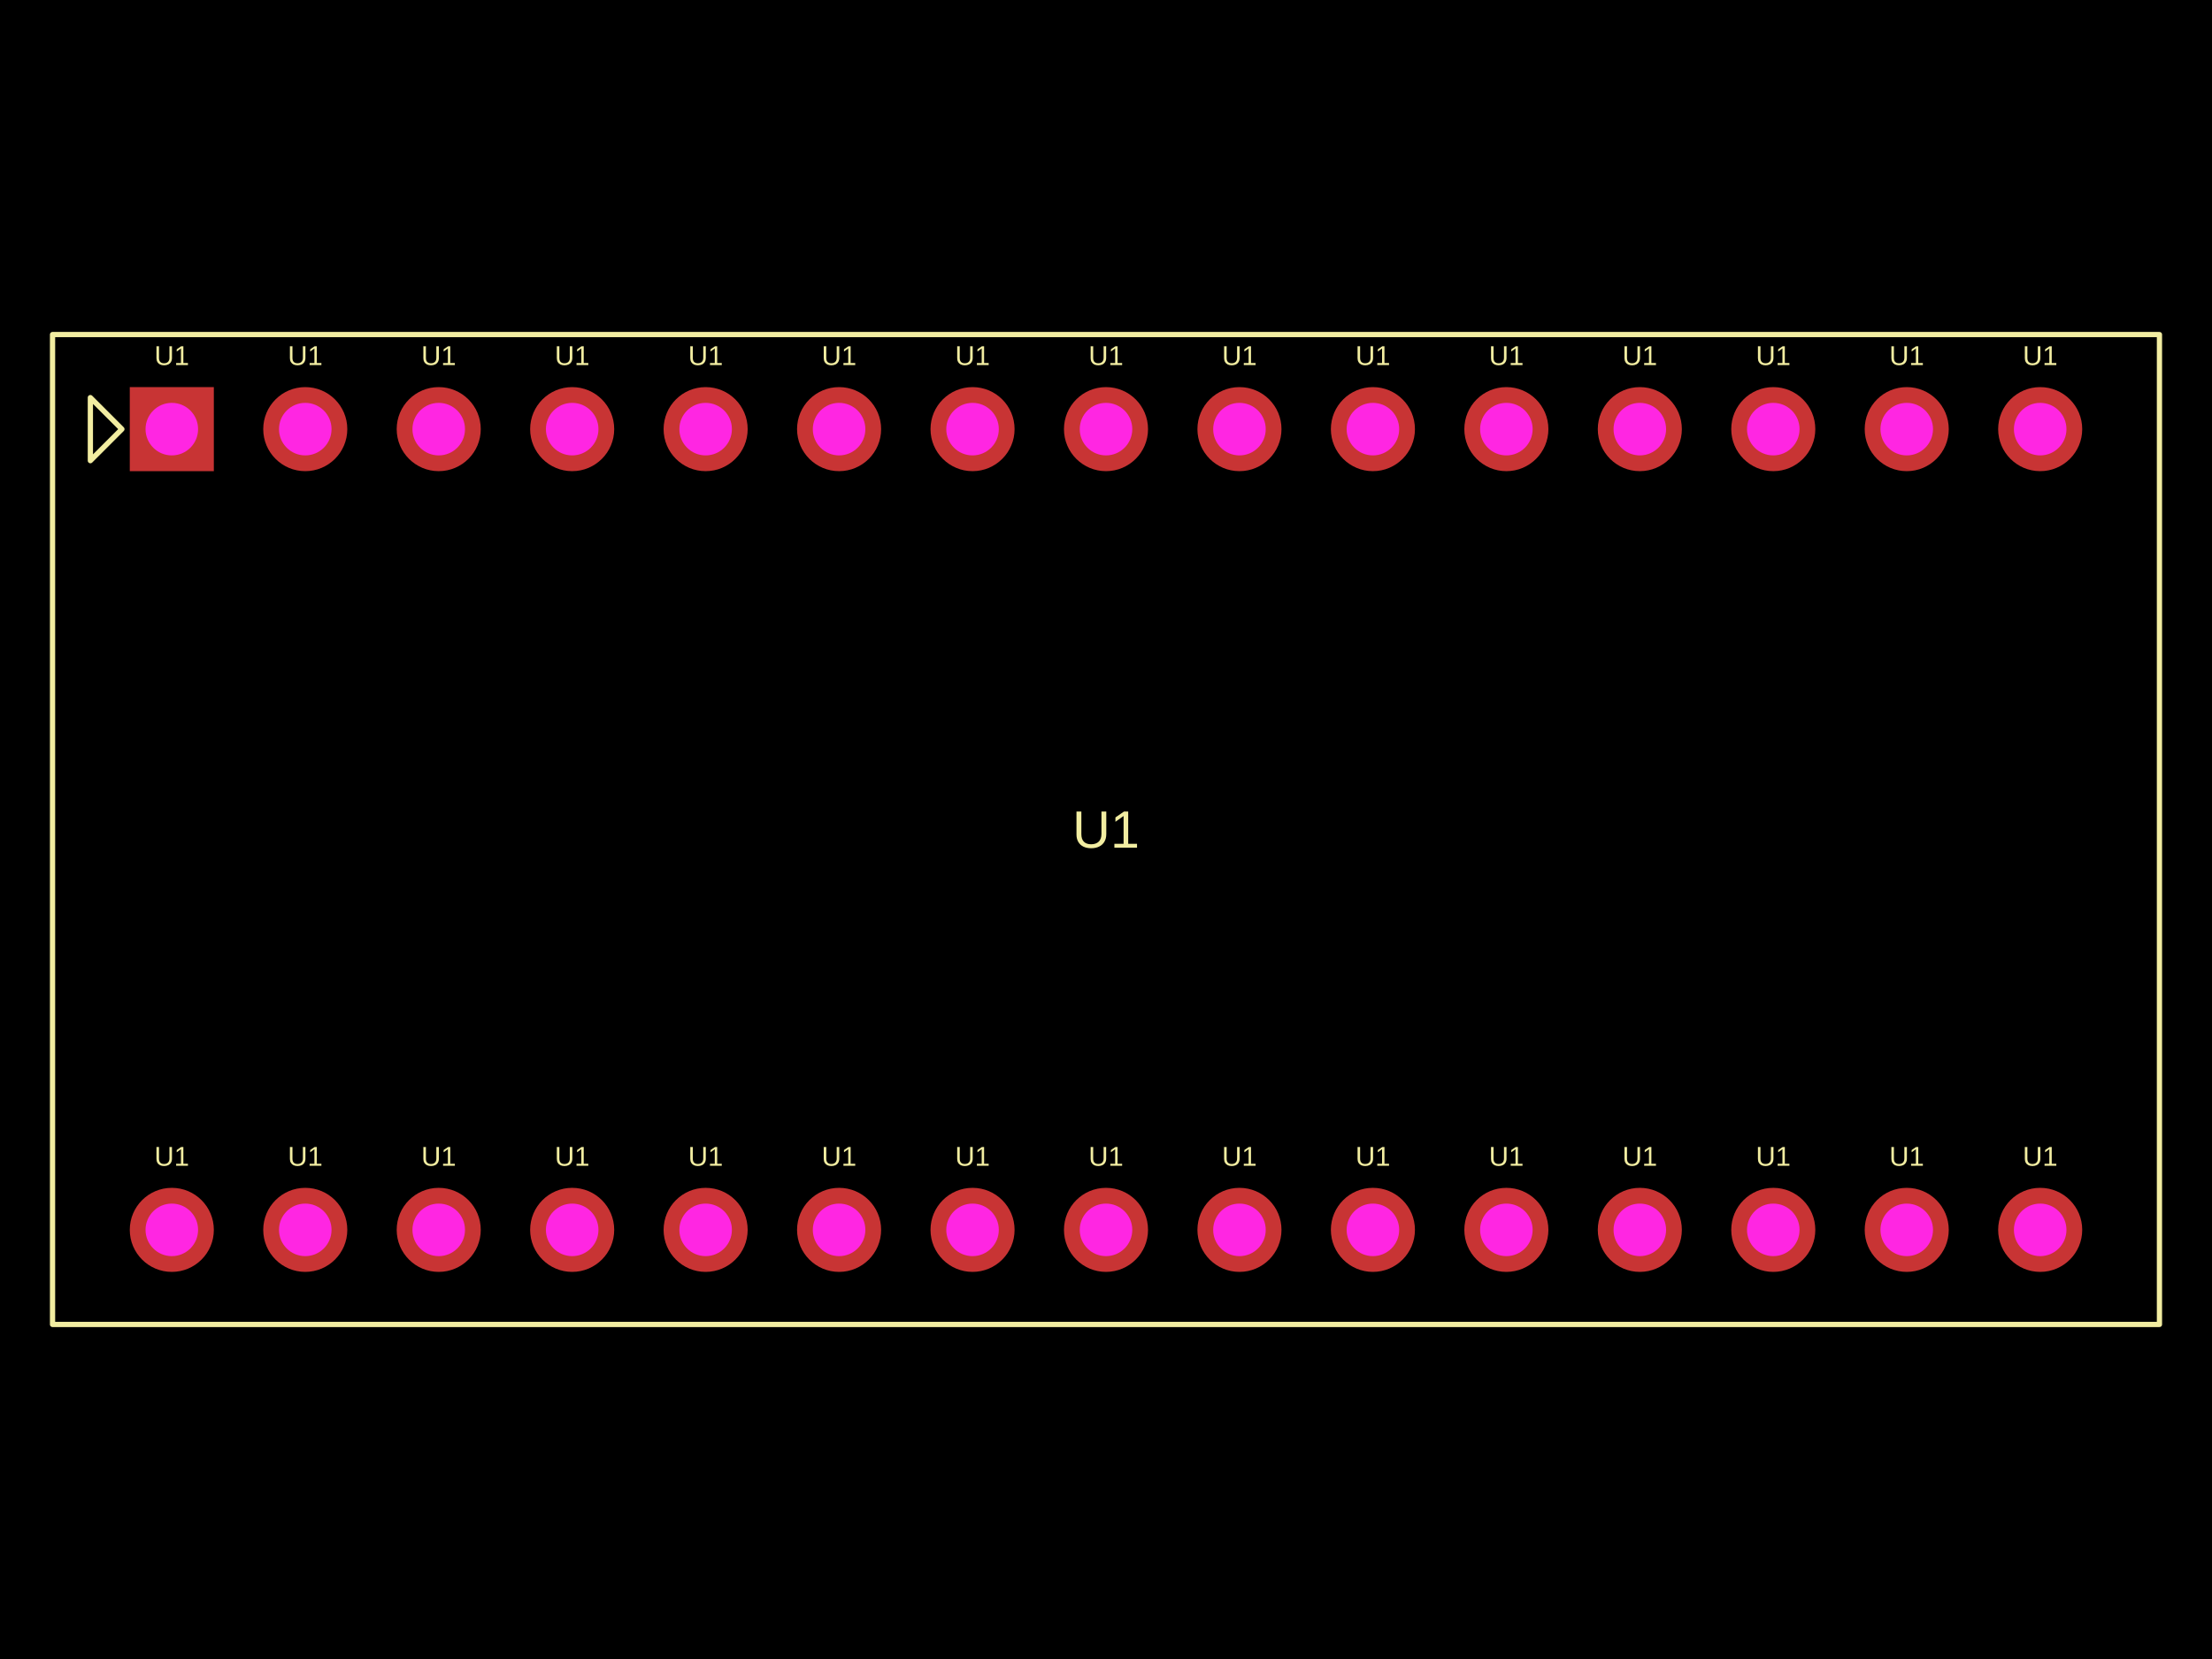
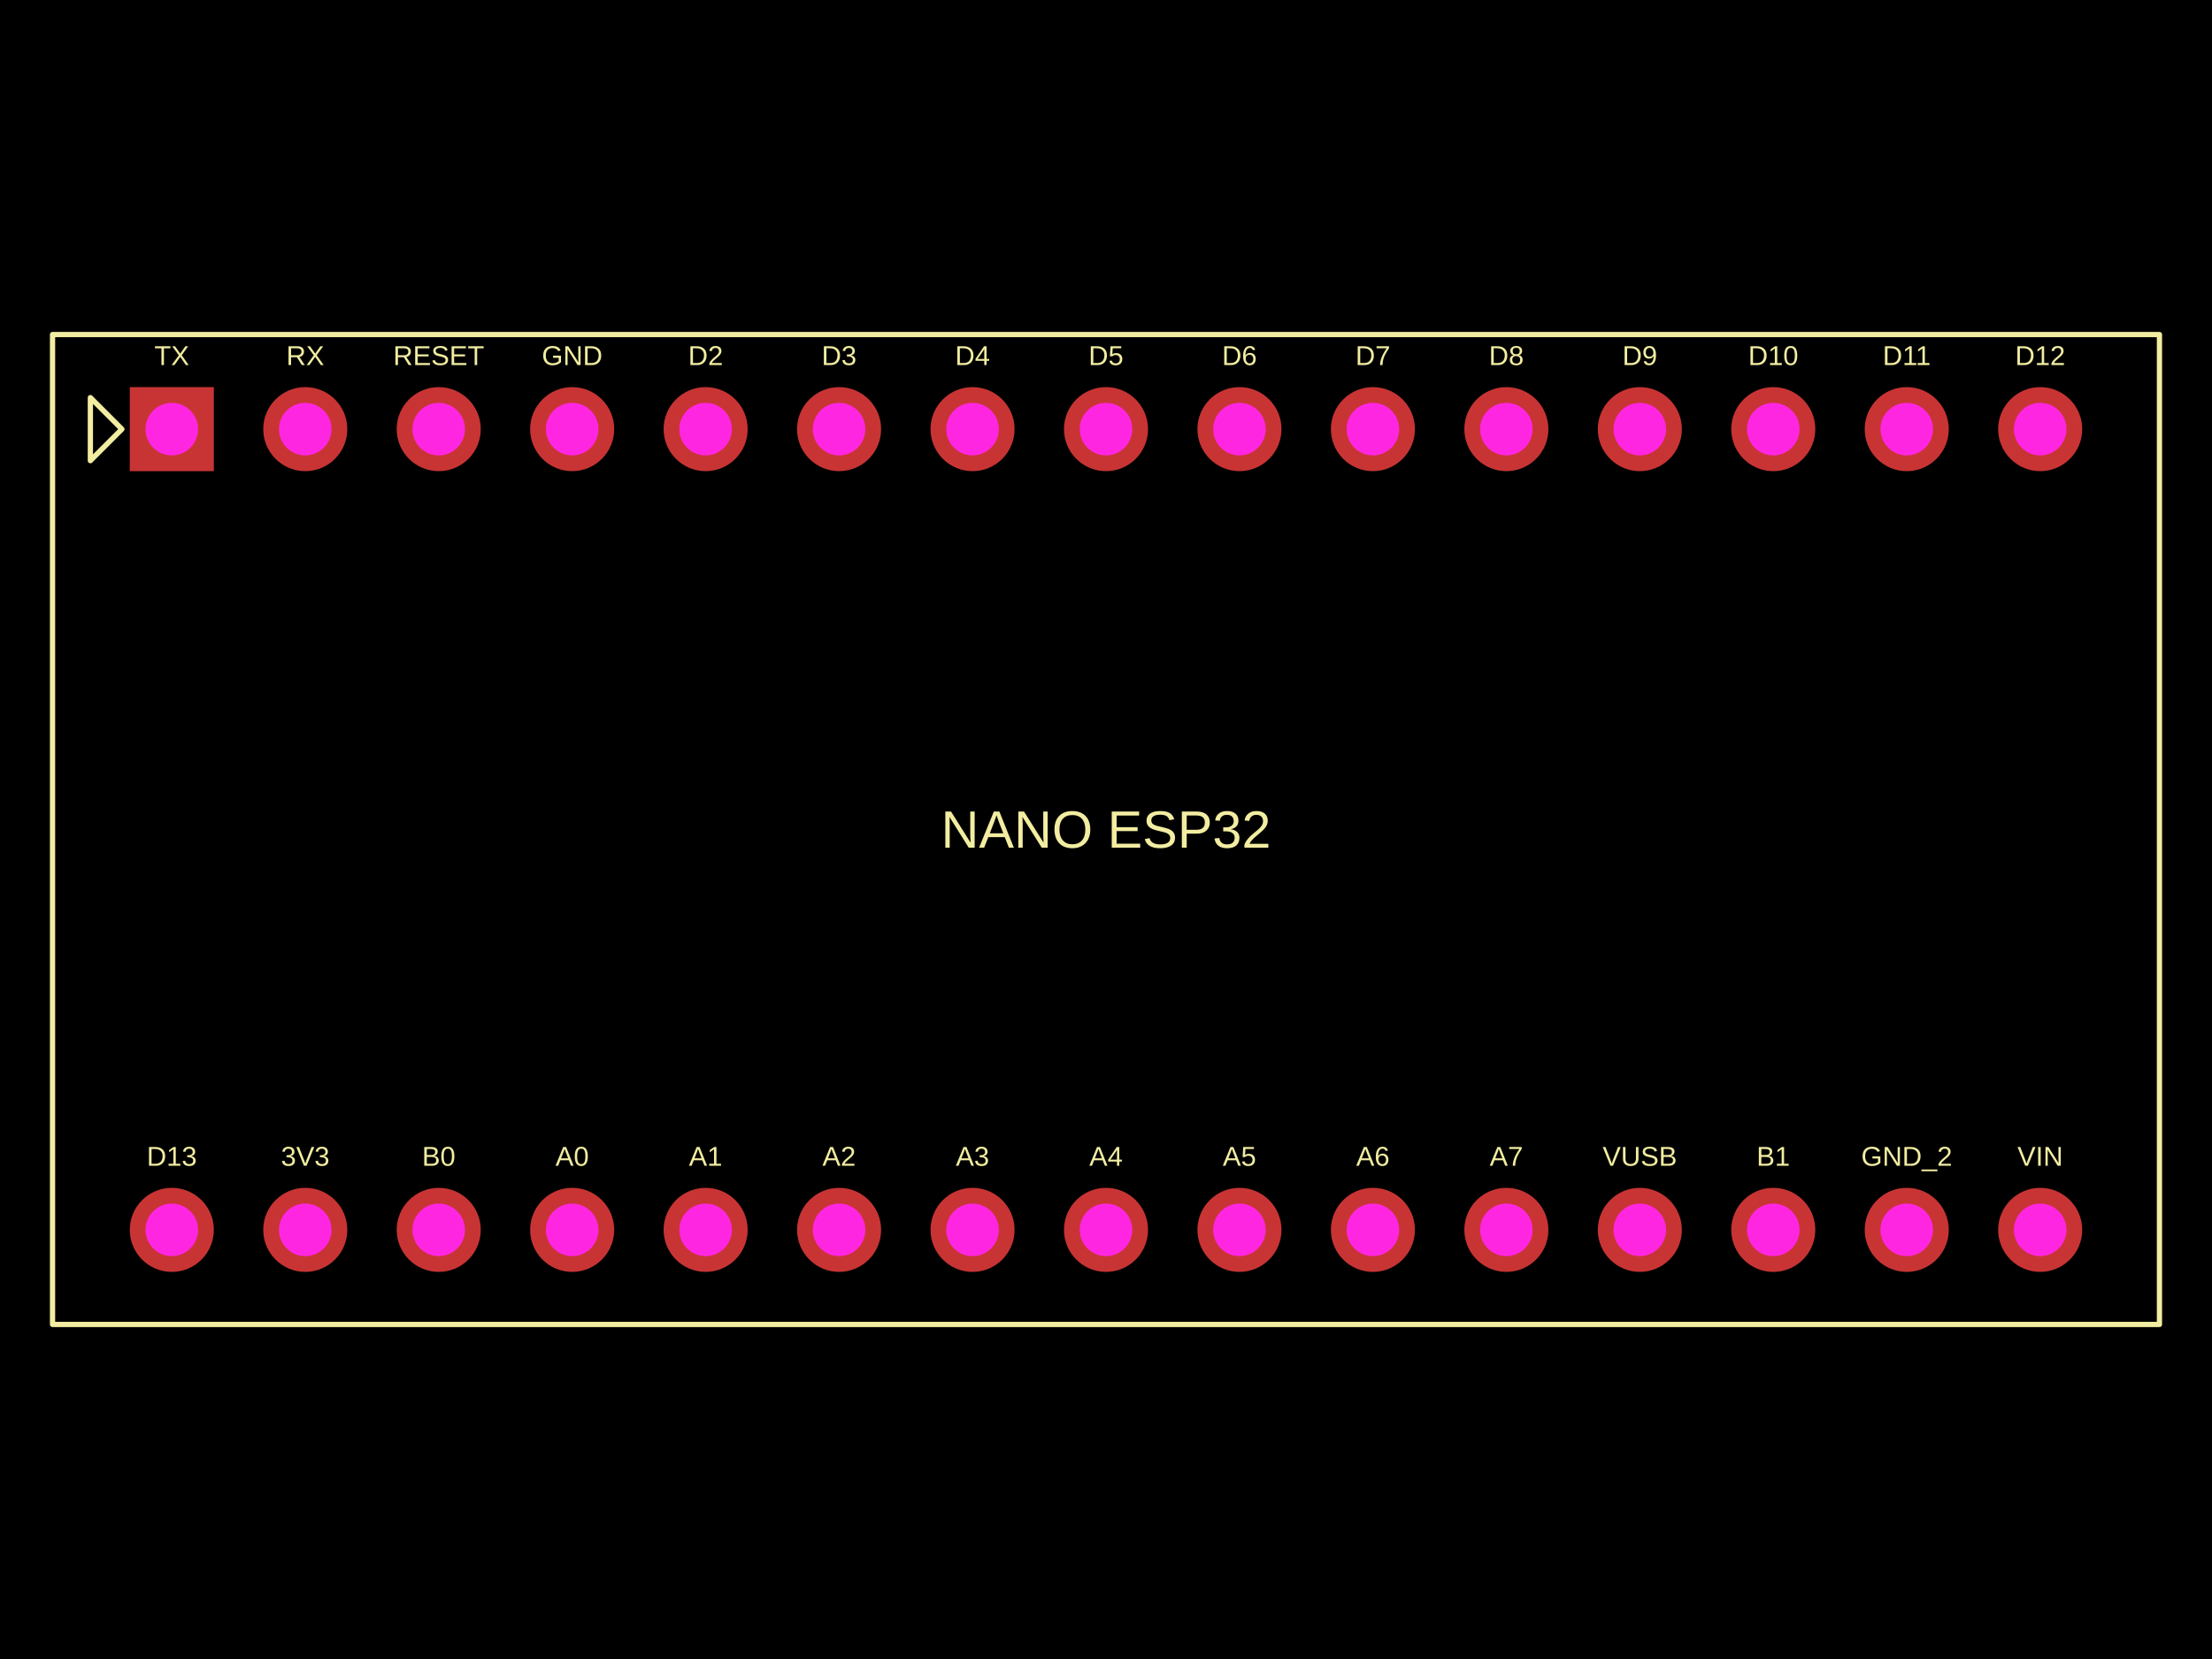
- <svg xmlns="http://www.w3.org/2000/svg" width="800" height="600" data-software-used-string="@tscircuit/core@0.0.1580">
+ <svg xmlns="http://www.w3.org/2000/svg" width="800" height="600" data-software-used-string="@tscircuit/core@0.0.1585">
  <style />
  <rect class="boundary" x="0" y="0" fill="#000" width="800" height="600" data-type="pcb_background" data-pcb-layer="global" />
  <rect class="pcb-boundary" fill="none" stroke="#fff" stroke-width="0.3" x="19.002" y="120.998" width="761.995" height="358.005" data-type="pcb_boundary" data-pcb-layer="global" />
-   <text x="0" y="0" dx="0" dy="0" fill="#f2eda1" font-family="Arial, sans-serif" font-size="9.881" text-anchor="middle" dominant-baseline="central" transform="matrix(1,0,0,1,62.13777,128.5986)" class="pcb-silkscreen-text pcb-silkscreen-top" data-pcb-silkscreen-text-id="pcb_silkscreen_text_0" stroke="none" data-type="pcb_silkscreen_text" data-pcb-layer="top">U1</text>
-   <text x="0" y="0" dx="0" dy="0" fill="#f2eda1" font-family="Arial, sans-serif" font-size="9.881" text-anchor="middle" dominant-baseline="central" transform="matrix(1,0,0,1,110.4038,128.5986)" class="pcb-silkscreen-text pcb-silkscreen-top" data-pcb-silkscreen-text-id="pcb_silkscreen_text_1" stroke="none" data-type="pcb_silkscreen_text" data-pcb-layer="top">U1</text>
-   <text x="0" y="0" dx="0" dy="0" fill="#f2eda1" font-family="Arial, sans-serif" font-size="9.881" text-anchor="middle" dominant-baseline="central" transform="matrix(1,0,0,1,158.6698,128.5986)" class="pcb-silkscreen-text pcb-silkscreen-top" data-pcb-silkscreen-text-id="pcb_silkscreen_text_2" stroke="none" data-type="pcb_silkscreen_text" data-pcb-layer="top">U1</text>
-   <text x="0" y="0" dx="0" dy="0" fill="#f2eda1" font-family="Arial, sans-serif" font-size="9.881" text-anchor="middle" dominant-baseline="central" transform="matrix(1,0,0,1,206.9359,128.5986)" class="pcb-silkscreen-text pcb-silkscreen-top" data-pcb-silkscreen-text-id="pcb_silkscreen_text_3" stroke="none" data-type="pcb_silkscreen_text" data-pcb-layer="top">U1</text>
-   <text x="0" y="0" dx="0" dy="0" fill="#f2eda1" font-family="Arial, sans-serif" font-size="9.881" text-anchor="middle" dominant-baseline="central" transform="matrix(1,0,0,1,255.2019,128.5986)" class="pcb-silkscreen-text pcb-silkscreen-top" data-pcb-silkscreen-text-id="pcb_silkscreen_text_4" stroke="none" data-type="pcb_silkscreen_text" data-pcb-layer="top">U1</text>
-   <text x="0" y="0" dx="0" dy="0" fill="#f2eda1" font-family="Arial, sans-serif" font-size="9.881" text-anchor="middle" dominant-baseline="central" transform="matrix(1,0,0,1,303.4679,128.5986)" class="pcb-silkscreen-text pcb-silkscreen-top" data-pcb-silkscreen-text-id="pcb_silkscreen_text_5" stroke="none" data-type="pcb_silkscreen_text" data-pcb-layer="top">U1</text>
-   <text x="0" y="0" dx="0" dy="0" fill="#f2eda1" font-family="Arial, sans-serif" font-size="9.881" text-anchor="middle" dominant-baseline="central" transform="matrix(1,0,0,1,351.734,128.5986)" class="pcb-silkscreen-text pcb-silkscreen-top" data-pcb-silkscreen-text-id="pcb_silkscreen_text_6" stroke="none" data-type="pcb_silkscreen_text" data-pcb-layer="top">U1</text>
-   <text x="0" y="0" dx="0" dy="0" fill="#f2eda1" font-family="Arial, sans-serif" font-size="9.881" text-anchor="middle" dominant-baseline="central" transform="matrix(1,0,0,1,400,128.5986)" class="pcb-silkscreen-text pcb-silkscreen-top" data-pcb-silkscreen-text-id="pcb_silkscreen_text_7" stroke="none" data-type="pcb_silkscreen_text" data-pcb-layer="top">U1</text>
-   <text x="0" y="0" dx="0" dy="0" fill="#f2eda1" font-family="Arial, sans-serif" font-size="9.881" text-anchor="middle" dominant-baseline="central" transform="matrix(1,0,0,1,448.266,128.5986)" class="pcb-silkscreen-text pcb-silkscreen-top" data-pcb-silkscreen-text-id="pcb_silkscreen_text_8" stroke="none" data-type="pcb_silkscreen_text" data-pcb-layer="top">U1</text>
-   <text x="0" y="0" dx="0" dy="0" fill="#f2eda1" font-family="Arial, sans-serif" font-size="9.881" text-anchor="middle" dominant-baseline="central" transform="matrix(1,0,0,1,496.5321,128.5986)" class="pcb-silkscreen-text pcb-silkscreen-top" data-pcb-silkscreen-text-id="pcb_silkscreen_text_9" stroke="none" data-type="pcb_silkscreen_text" data-pcb-layer="top">U1</text>
-   <text x="0" y="0" dx="0" dy="0" fill="#f2eda1" font-family="Arial, sans-serif" font-size="9.881" text-anchor="middle" dominant-baseline="central" transform="matrix(1,0,0,1,544.7981,128.5986)" class="pcb-silkscreen-text pcb-silkscreen-top" data-pcb-silkscreen-text-id="pcb_silkscreen_text_10" stroke="none" data-type="pcb_silkscreen_text" data-pcb-layer="top">U1</text>
-   <text x="0" y="0" dx="0" dy="0" fill="#f2eda1" font-family="Arial, sans-serif" font-size="9.881" text-anchor="middle" dominant-baseline="central" transform="matrix(1,0,0,1,593.0641,128.5986)" class="pcb-silkscreen-text pcb-silkscreen-top" data-pcb-silkscreen-text-id="pcb_silkscreen_text_11" stroke="none" data-type="pcb_silkscreen_text" data-pcb-layer="top">U1</text>
-   <text x="0" y="0" dx="0" dy="0" fill="#f2eda1" font-family="Arial, sans-serif" font-size="9.881" text-anchor="middle" dominant-baseline="central" transform="matrix(1,0,0,1,641.3302,128.5986)" class="pcb-silkscreen-text pcb-silkscreen-top" data-pcb-silkscreen-text-id="pcb_silkscreen_text_12" stroke="none" data-type="pcb_silkscreen_text" data-pcb-layer="top">U1</text>
-   <text x="0" y="0" dx="0" dy="0" fill="#f2eda1" font-family="Arial, sans-serif" font-size="9.881" text-anchor="middle" dominant-baseline="central" transform="matrix(1,0,0,1,689.5962,128.5986)" class="pcb-silkscreen-text pcb-silkscreen-top" data-pcb-silkscreen-text-id="pcb_silkscreen_text_13" stroke="none" data-type="pcb_silkscreen_text" data-pcb-layer="top">U1</text>
-   <text x="0" y="0" dx="0" dy="0" fill="#f2eda1" font-family="Arial, sans-serif" font-size="9.881" text-anchor="middle" dominant-baseline="central" transform="matrix(1,0,0,1,737.8622,128.5986)" class="pcb-silkscreen-text pcb-silkscreen-top" data-pcb-silkscreen-text-id="pcb_silkscreen_text_14" stroke="none" data-type="pcb_silkscreen_text" data-pcb-layer="top">U1</text>
-   <text x="0" y="0" dx="0" dy="0" fill="#f2eda1" font-family="Arial, sans-serif" font-size="9.881" text-anchor="middle" dominant-baseline="central" transform="matrix(1,0,0,1,62.13777,418.1948)" class="pcb-silkscreen-text pcb-silkscreen-top" data-pcb-silkscreen-text-id="pcb_silkscreen_text_15" stroke="none" data-type="pcb_silkscreen_text" data-pcb-layer="top">U1</text>
-   <text x="0" y="0" dx="0" dy="0" fill="#f2eda1" font-family="Arial, sans-serif" font-size="9.881" text-anchor="middle" dominant-baseline="central" transform="matrix(1,0,0,1,110.4038,418.1948)" class="pcb-silkscreen-text pcb-silkscreen-top" data-pcb-silkscreen-text-id="pcb_silkscreen_text_16" stroke="none" data-type="pcb_silkscreen_text" data-pcb-layer="top">U1</text>
-   <text x="0" y="0" dx="0" dy="0" fill="#f2eda1" font-family="Arial, sans-serif" font-size="9.881" text-anchor="middle" dominant-baseline="central" transform="matrix(1,0,0,1,158.6698,418.1948)" class="pcb-silkscreen-text pcb-silkscreen-top" data-pcb-silkscreen-text-id="pcb_silkscreen_text_17" stroke="none" data-type="pcb_silkscreen_text" data-pcb-layer="top">U1</text>
-   <text x="0" y="0" dx="0" dy="0" fill="#f2eda1" font-family="Arial, sans-serif" font-size="9.881" text-anchor="middle" dominant-baseline="central" transform="matrix(1,0,0,1,206.9359,418.1948)" class="pcb-silkscreen-text pcb-silkscreen-top" data-pcb-silkscreen-text-id="pcb_silkscreen_text_18" stroke="none" data-type="pcb_silkscreen_text" data-pcb-layer="top">U1</text>
-   <text x="0" y="0" dx="0" dy="0" fill="#f2eda1" font-family="Arial, sans-serif" font-size="9.881" text-anchor="middle" dominant-baseline="central" transform="matrix(1,0,0,1,255.2019,418.1948)" class="pcb-silkscreen-text pcb-silkscreen-top" data-pcb-silkscreen-text-id="pcb_silkscreen_text_19" stroke="none" data-type="pcb_silkscreen_text" data-pcb-layer="top">U1</text>
-   <text x="0" y="0" dx="0" dy="0" fill="#f2eda1" font-family="Arial, sans-serif" font-size="9.881" text-anchor="middle" dominant-baseline="central" transform="matrix(1,0,0,1,303.4679,418.1948)" class="pcb-silkscreen-text pcb-silkscreen-top" data-pcb-silkscreen-text-id="pcb_silkscreen_text_20" stroke="none" data-type="pcb_silkscreen_text" data-pcb-layer="top">U1</text>
-   <text x="0" y="0" dx="0" dy="0" fill="#f2eda1" font-family="Arial, sans-serif" font-size="9.881" text-anchor="middle" dominant-baseline="central" transform="matrix(1,0,0,1,351.734,418.1948)" class="pcb-silkscreen-text pcb-silkscreen-top" data-pcb-silkscreen-text-id="pcb_silkscreen_text_21" stroke="none" data-type="pcb_silkscreen_text" data-pcb-layer="top">U1</text>
-   <text x="0" y="0" dx="0" dy="0" fill="#f2eda1" font-family="Arial, sans-serif" font-size="9.881" text-anchor="middle" dominant-baseline="central" transform="matrix(1,0,0,1,400,418.1948)" class="pcb-silkscreen-text pcb-silkscreen-top" data-pcb-silkscreen-text-id="pcb_silkscreen_text_22" stroke="none" data-type="pcb_silkscreen_text" data-pcb-layer="top">U1</text>
-   <text x="0" y="0" dx="0" dy="0" fill="#f2eda1" font-family="Arial, sans-serif" font-size="9.881" text-anchor="middle" dominant-baseline="central" transform="matrix(1,0,0,1,448.266,418.1948)" class="pcb-silkscreen-text pcb-silkscreen-top" data-pcb-silkscreen-text-id="pcb_silkscreen_text_23" stroke="none" data-type="pcb_silkscreen_text" data-pcb-layer="top">U1</text>
-   <text x="0" y="0" dx="0" dy="0" fill="#f2eda1" font-family="Arial, sans-serif" font-size="9.881" text-anchor="middle" dominant-baseline="central" transform="matrix(1,0,0,1,496.5321,418.1948)" class="pcb-silkscreen-text pcb-silkscreen-top" data-pcb-silkscreen-text-id="pcb_silkscreen_text_24" stroke="none" data-type="pcb_silkscreen_text" data-pcb-layer="top">U1</text>
-   <text x="0" y="0" dx="0" dy="0" fill="#f2eda1" font-family="Arial, sans-serif" font-size="9.881" text-anchor="middle" dominant-baseline="central" transform="matrix(1,0,0,1,544.7981,418.1948)" class="pcb-silkscreen-text pcb-silkscreen-top" data-pcb-silkscreen-text-id="pcb_silkscreen_text_25" stroke="none" data-type="pcb_silkscreen_text" data-pcb-layer="top">U1</text>
-   <text x="0" y="0" dx="0" dy="0" fill="#f2eda1" font-family="Arial, sans-serif" font-size="9.881" text-anchor="middle" dominant-baseline="central" transform="matrix(1,0,0,1,593.0641,418.1948)" class="pcb-silkscreen-text pcb-silkscreen-top" data-pcb-silkscreen-text-id="pcb_silkscreen_text_26" stroke="none" data-type="pcb_silkscreen_text" data-pcb-layer="top">U1</text>
-   <text x="0" y="0" dx="0" dy="0" fill="#f2eda1" font-family="Arial, sans-serif" font-size="9.881" text-anchor="middle" dominant-baseline="central" transform="matrix(1,0,0,1,641.3302,418.1948)" class="pcb-silkscreen-text pcb-silkscreen-top" data-pcb-silkscreen-text-id="pcb_silkscreen_text_27" stroke="none" data-type="pcb_silkscreen_text" data-pcb-layer="top">U1</text>
-   <text x="0" y="0" dx="0" dy="0" fill="#f2eda1" font-family="Arial, sans-serif" font-size="9.881" text-anchor="middle" dominant-baseline="central" transform="matrix(1,0,0,1,689.5962,418.1948)" class="pcb-silkscreen-text pcb-silkscreen-top" data-pcb-silkscreen-text-id="pcb_silkscreen_text_28" stroke="none" data-type="pcb_silkscreen_text" data-pcb-layer="top">U1</text>
-   <text x="0" y="0" dx="0" dy="0" fill="#f2eda1" font-family="Arial, sans-serif" font-size="9.881" text-anchor="middle" dominant-baseline="central" transform="matrix(1,0,0,1,737.8622,418.1948)" class="pcb-silkscreen-text pcb-silkscreen-top" data-pcb-silkscreen-text-id="pcb_silkscreen_text_29" stroke="none" data-type="pcb_silkscreen_text" data-pcb-layer="top">U1</text>
+   <text x="0" y="0" dx="0" dy="0" fill="#f2eda1" font-family="Arial, sans-serif" font-size="9.881" text-anchor="middle" dominant-baseline="central" transform="matrix(1,0,0,1,62.13777,128.5986)" class="pcb-silkscreen-text pcb-silkscreen-top" data-pcb-silkscreen-text-id="pcb_silkscreen_text_0" stroke="none" data-type="pcb_silkscreen_text" data-pcb-layer="top">TX</text>
+   <text x="0" y="0" dx="0" dy="0" fill="#f2eda1" font-family="Arial, sans-serif" font-size="9.881" text-anchor="middle" dominant-baseline="central" transform="matrix(1,0,0,1,110.4038,128.5986)" class="pcb-silkscreen-text pcb-silkscreen-top" data-pcb-silkscreen-text-id="pcb_silkscreen_text_1" stroke="none" data-type="pcb_silkscreen_text" data-pcb-layer="top">RX</text>
+   <text x="0" y="0" dx="0" dy="0" fill="#f2eda1" font-family="Arial, sans-serif" font-size="9.881" text-anchor="middle" dominant-baseline="central" transform="matrix(1,0,0,1,158.6698,128.5986)" class="pcb-silkscreen-text pcb-silkscreen-top" data-pcb-silkscreen-text-id="pcb_silkscreen_text_2" stroke="none" data-type="pcb_silkscreen_text" data-pcb-layer="top">RESET</text>
+   <text x="0" y="0" dx="0" dy="0" fill="#f2eda1" font-family="Arial, sans-serif" font-size="9.881" text-anchor="middle" dominant-baseline="central" transform="matrix(1,0,0,1,206.9359,128.5986)" class="pcb-silkscreen-text pcb-silkscreen-top" data-pcb-silkscreen-text-id="pcb_silkscreen_text_3" stroke="none" data-type="pcb_silkscreen_text" data-pcb-layer="top">GND</text>
+   <text x="0" y="0" dx="0" dy="0" fill="#f2eda1" font-family="Arial, sans-serif" font-size="9.881" text-anchor="middle" dominant-baseline="central" transform="matrix(1,0,0,1,255.2019,128.5986)" class="pcb-silkscreen-text pcb-silkscreen-top" data-pcb-silkscreen-text-id="pcb_silkscreen_text_4" stroke="none" data-type="pcb_silkscreen_text" data-pcb-layer="top">D2</text>
+   <text x="0" y="0" dx="0" dy="0" fill="#f2eda1" font-family="Arial, sans-serif" font-size="9.881" text-anchor="middle" dominant-baseline="central" transform="matrix(1,0,0,1,303.4679,128.5986)" class="pcb-silkscreen-text pcb-silkscreen-top" data-pcb-silkscreen-text-id="pcb_silkscreen_text_5" stroke="none" data-type="pcb_silkscreen_text" data-pcb-layer="top">D3</text>
+   <text x="0" y="0" dx="0" dy="0" fill="#f2eda1" font-family="Arial, sans-serif" font-size="9.881" text-anchor="middle" dominant-baseline="central" transform="matrix(1,0,0,1,351.734,128.5986)" class="pcb-silkscreen-text pcb-silkscreen-top" data-pcb-silkscreen-text-id="pcb_silkscreen_text_6" stroke="none" data-type="pcb_silkscreen_text" data-pcb-layer="top">D4</text>
+   <text x="0" y="0" dx="0" dy="0" fill="#f2eda1" font-family="Arial, sans-serif" font-size="9.881" text-anchor="middle" dominant-baseline="central" transform="matrix(1,0,0,1,400,128.5986)" class="pcb-silkscreen-text pcb-silkscreen-top" data-pcb-silkscreen-text-id="pcb_silkscreen_text_7" stroke="none" data-type="pcb_silkscreen_text" data-pcb-layer="top">D5</text>
+   <text x="0" y="0" dx="0" dy="0" fill="#f2eda1" font-family="Arial, sans-serif" font-size="9.881" text-anchor="middle" dominant-baseline="central" transform="matrix(1,0,0,1,448.266,128.5986)" class="pcb-silkscreen-text pcb-silkscreen-top" data-pcb-silkscreen-text-id="pcb_silkscreen_text_8" stroke="none" data-type="pcb_silkscreen_text" data-pcb-layer="top">D6</text>
+   <text x="0" y="0" dx="0" dy="0" fill="#f2eda1" font-family="Arial, sans-serif" font-size="9.881" text-anchor="middle" dominant-baseline="central" transform="matrix(1,0,0,1,496.5321,128.5986)" class="pcb-silkscreen-text pcb-silkscreen-top" data-pcb-silkscreen-text-id="pcb_silkscreen_text_9" stroke="none" data-type="pcb_silkscreen_text" data-pcb-layer="top">D7</text>
+   <text x="0" y="0" dx="0" dy="0" fill="#f2eda1" font-family="Arial, sans-serif" font-size="9.881" text-anchor="middle" dominant-baseline="central" transform="matrix(1,0,0,1,544.7981,128.5986)" class="pcb-silkscreen-text pcb-silkscreen-top" data-pcb-silkscreen-text-id="pcb_silkscreen_text_10" stroke="none" data-type="pcb_silkscreen_text" data-pcb-layer="top">D8</text>
+   <text x="0" y="0" dx="0" dy="0" fill="#f2eda1" font-family="Arial, sans-serif" font-size="9.881" text-anchor="middle" dominant-baseline="central" transform="matrix(1,0,0,1,593.0641,128.5986)" class="pcb-silkscreen-text pcb-silkscreen-top" data-pcb-silkscreen-text-id="pcb_silkscreen_text_11" stroke="none" data-type="pcb_silkscreen_text" data-pcb-layer="top">D9</text>
+   <text x="0" y="0" dx="0" dy="0" fill="#f2eda1" font-family="Arial, sans-serif" font-size="9.881" text-anchor="middle" dominant-baseline="central" transform="matrix(1,0,0,1,641.3302,128.5986)" class="pcb-silkscreen-text pcb-silkscreen-top" data-pcb-silkscreen-text-id="pcb_silkscreen_text_12" stroke="none" data-type="pcb_silkscreen_text" data-pcb-layer="top">D10</text>
+   <text x="0" y="0" dx="0" dy="0" fill="#f2eda1" font-family="Arial, sans-serif" font-size="9.881" text-anchor="middle" dominant-baseline="central" transform="matrix(1,0,0,1,689.5962,128.5986)" class="pcb-silkscreen-text pcb-silkscreen-top" data-pcb-silkscreen-text-id="pcb_silkscreen_text_13" stroke="none" data-type="pcb_silkscreen_text" data-pcb-layer="top">D11</text>
+   <text x="0" y="0" dx="0" dy="0" fill="#f2eda1" font-family="Arial, sans-serif" font-size="9.881" text-anchor="middle" dominant-baseline="central" transform="matrix(1,0,0,1,737.8622,128.5986)" class="pcb-silkscreen-text pcb-silkscreen-top" data-pcb-silkscreen-text-id="pcb_silkscreen_text_14" stroke="none" data-type="pcb_silkscreen_text" data-pcb-layer="top">D12</text>
+   <text x="0" y="0" dx="0" dy="0" fill="#f2eda1" font-family="Arial, sans-serif" font-size="9.881" text-anchor="middle" dominant-baseline="central" transform="matrix(1,0,0,1,62.13777,418.1948)" class="pcb-silkscreen-text pcb-silkscreen-top" data-pcb-silkscreen-text-id="pcb_silkscreen_text_15" stroke="none" data-type="pcb_silkscreen_text" data-pcb-layer="top">D13</text>
+   <text x="0" y="0" dx="0" dy="0" fill="#f2eda1" font-family="Arial, sans-serif" font-size="9.881" text-anchor="middle" dominant-baseline="central" transform="matrix(1,0,0,1,110.4038,418.1948)" class="pcb-silkscreen-text pcb-silkscreen-top" data-pcb-silkscreen-text-id="pcb_silkscreen_text_16" stroke="none" data-type="pcb_silkscreen_text" data-pcb-layer="top">3V3</text>
+   <text x="0" y="0" dx="0" dy="0" fill="#f2eda1" font-family="Arial, sans-serif" font-size="9.881" text-anchor="middle" dominant-baseline="central" transform="matrix(1,0,0,1,158.6698,418.1948)" class="pcb-silkscreen-text pcb-silkscreen-top" data-pcb-silkscreen-text-id="pcb_silkscreen_text_17" stroke="none" data-type="pcb_silkscreen_text" data-pcb-layer="top">B0</text>
+   <text x="0" y="0" dx="0" dy="0" fill="#f2eda1" font-family="Arial, sans-serif" font-size="9.881" text-anchor="middle" dominant-baseline="central" transform="matrix(1,0,0,1,206.9359,418.1948)" class="pcb-silkscreen-text pcb-silkscreen-top" data-pcb-silkscreen-text-id="pcb_silkscreen_text_18" stroke="none" data-type="pcb_silkscreen_text" data-pcb-layer="top">A0</text>
+   <text x="0" y="0" dx="0" dy="0" fill="#f2eda1" font-family="Arial, sans-serif" font-size="9.881" text-anchor="middle" dominant-baseline="central" transform="matrix(1,0,0,1,255.2019,418.1948)" class="pcb-silkscreen-text pcb-silkscreen-top" data-pcb-silkscreen-text-id="pcb_silkscreen_text_19" stroke="none" data-type="pcb_silkscreen_text" data-pcb-layer="top">A1</text>
+   <text x="0" y="0" dx="0" dy="0" fill="#f2eda1" font-family="Arial, sans-serif" font-size="9.881" text-anchor="middle" dominant-baseline="central" transform="matrix(1,0,0,1,303.4679,418.1948)" class="pcb-silkscreen-text pcb-silkscreen-top" data-pcb-silkscreen-text-id="pcb_silkscreen_text_20" stroke="none" data-type="pcb_silkscreen_text" data-pcb-layer="top">A2</text>
+   <text x="0" y="0" dx="0" dy="0" fill="#f2eda1" font-family="Arial, sans-serif" font-size="9.881" text-anchor="middle" dominant-baseline="central" transform="matrix(1,0,0,1,351.734,418.1948)" class="pcb-silkscreen-text pcb-silkscreen-top" data-pcb-silkscreen-text-id="pcb_silkscreen_text_21" stroke="none" data-type="pcb_silkscreen_text" data-pcb-layer="top">A3</text>
+   <text x="0" y="0" dx="0" dy="0" fill="#f2eda1" font-family="Arial, sans-serif" font-size="9.881" text-anchor="middle" dominant-baseline="central" transform="matrix(1,0,0,1,400,418.1948)" class="pcb-silkscreen-text pcb-silkscreen-top" data-pcb-silkscreen-text-id="pcb_silkscreen_text_22" stroke="none" data-type="pcb_silkscreen_text" data-pcb-layer="top">A4</text>
+   <text x="0" y="0" dx="0" dy="0" fill="#f2eda1" font-family="Arial, sans-serif" font-size="9.881" text-anchor="middle" dominant-baseline="central" transform="matrix(1,0,0,1,448.266,418.1948)" class="pcb-silkscreen-text pcb-silkscreen-top" data-pcb-silkscreen-text-id="pcb_silkscreen_text_23" stroke="none" data-type="pcb_silkscreen_text" data-pcb-layer="top">A5</text>
+   <text x="0" y="0" dx="0" dy="0" fill="#f2eda1" font-family="Arial, sans-serif" font-size="9.881" text-anchor="middle" dominant-baseline="central" transform="matrix(1,0,0,1,496.5321,418.1948)" class="pcb-silkscreen-text pcb-silkscreen-top" data-pcb-silkscreen-text-id="pcb_silkscreen_text_24" stroke="none" data-type="pcb_silkscreen_text" data-pcb-layer="top">A6</text>
+   <text x="0" y="0" dx="0" dy="0" fill="#f2eda1" font-family="Arial, sans-serif" font-size="9.881" text-anchor="middle" dominant-baseline="central" transform="matrix(1,0,0,1,544.7981,418.1948)" class="pcb-silkscreen-text pcb-silkscreen-top" data-pcb-silkscreen-text-id="pcb_silkscreen_text_25" stroke="none" data-type="pcb_silkscreen_text" data-pcb-layer="top">A7</text>
+   <text x="0" y="0" dx="0" dy="0" fill="#f2eda1" font-family="Arial, sans-serif" font-size="9.881" text-anchor="middle" dominant-baseline="central" transform="matrix(1,0,0,1,593.0641,418.1948)" class="pcb-silkscreen-text pcb-silkscreen-top" data-pcb-silkscreen-text-id="pcb_silkscreen_text_26" stroke="none" data-type="pcb_silkscreen_text" data-pcb-layer="top">VUSB</text>
+   <text x="0" y="0" dx="0" dy="0" fill="#f2eda1" font-family="Arial, sans-serif" font-size="9.881" text-anchor="middle" dominant-baseline="central" transform="matrix(1,0,0,1,641.3302,418.1948)" class="pcb-silkscreen-text pcb-silkscreen-top" data-pcb-silkscreen-text-id="pcb_silkscreen_text_27" stroke="none" data-type="pcb_silkscreen_text" data-pcb-layer="top">B1</text>
+   <text x="0" y="0" dx="0" dy="0" fill="#f2eda1" font-family="Arial, sans-serif" font-size="9.881" text-anchor="middle" dominant-baseline="central" transform="matrix(1,0,0,1,689.5962,418.1948)" class="pcb-silkscreen-text pcb-silkscreen-top" data-pcb-silkscreen-text-id="pcb_silkscreen_text_28" stroke="none" data-type="pcb_silkscreen_text" data-pcb-layer="top">GND_2</text>
+   <text x="0" y="0" dx="0" dy="0" fill="#f2eda1" font-family="Arial, sans-serif" font-size="9.881" text-anchor="middle" dominant-baseline="central" transform="matrix(1,0,0,1,737.8622,418.1948)" class="pcb-silkscreen-text pcb-silkscreen-top" data-pcb-silkscreen-text-id="pcb_silkscreen_text_29" stroke="none" data-type="pcb_silkscreen_text" data-pcb-layer="top">VIN</text>
  <path class="pcb-silkscreen pcb-silkscreen-top" d="M 19.002 479.002 L 780.998 479.002 L 780.998 120.998 L 19.002 120.998 L 19.002 479.002 Z" fill="none" stroke="#f2eda1" stroke-width="1.9" stroke-linecap="round" stroke-linejoin="round" data-pcb-component-id="pcb_component_0" data-pcb-silkscreen-path-id="pcb_silkscreen_path_0" data-type="pcb_silkscreen_path" data-pcb-layer="top" />
  <path class="pcb-silkscreen pcb-silkscreen-top" d="M 44.086 155.202 L 32.684 166.603 L 32.684 143.8 L 44.086 155.202 Z" fill="none" stroke="#f2eda1" stroke-width="1.9" stroke-linecap="round" stroke-linejoin="round" data-pcb-component-id="pcb_component_0" data-pcb-silkscreen-path-id="pcb_silkscreen_path_1" data-type="pcb_silkscreen_path" data-pcb-layer="top" />
-   <text x="0" y="0" dx="0" dy="0" fill="#f2eda1" font-family="Arial, sans-serif" font-size="19.002" text-anchor="middle" dominant-baseline="central" transform="matrix(1,0,0,1,400,300)" class="pcb-silkscreen-text pcb-silkscreen-top" data-pcb-silkscreen-text-id="pcb_silkscreen_text_30" stroke="none" data-type="pcb_silkscreen_text" data-pcb-layer="top">U1</text>
+   <text x="0" y="0" dx="0" dy="0" fill="#f2eda1" font-family="Arial, sans-serif" font-size="19.002" text-anchor="middle" dominant-baseline="central" transform="matrix(1,0,0,1,400,300)" class="pcb-silkscreen-text pcb-silkscreen-top" data-pcb-silkscreen-text-id="pcb_silkscreen_text_30" stroke="none" data-type="pcb_silkscreen_text" data-pcb-layer="top">NANO ESP32</text>
  <g data-type="pcb_plated_hole" data-pcb-layer="through" data-pad-name="U1.TX">
    <rect class="pcb-hole-outer-pad" fill="rgb(200, 52, 52)" x="46.936" y="140" width="30.404" height="30.404" data-type="pcb_plated_hole" data-pcb-layer="top" />
    <circle class="pcb-hole-inner" fill="#FF26E2" cx="62.138" cy="155.202" r="9.501" data-type="pcb_plated_hole_drill" data-pcb-layer="drill" />
  </g>
  <g data-type="pcb_plated_hole" data-pcb-layer="through" data-pad-name="U1.RX">
    <circle class="pcb-hole-outer" fill="rgb(200, 52, 52)" cx="110.404" cy="155.202" r="15.202" data-type="pcb_plated_hole" data-pcb-layer="top" />
    <circle class="pcb-hole-inner" fill="#FF26E2" cx="110.404" cy="155.202" r="9.501" data-type="pcb_plated_hole_drill" data-pcb-layer="drill" />
  </g>
  <g data-type="pcb_plated_hole" data-pcb-layer="through" data-pad-name="U1.RESET">
    <circle class="pcb-hole-outer" fill="rgb(200, 52, 52)" cx="158.67" cy="155.202" r="15.202" data-type="pcb_plated_hole" data-pcb-layer="top" />
    <circle class="pcb-hole-inner" fill="#FF26E2" cx="158.67" cy="155.202" r="9.501" data-type="pcb_plated_hole_drill" data-pcb-layer="drill" />
  </g>
  <g data-type="pcb_plated_hole" data-pcb-layer="through" data-pad-name="U1.GND">
    <circle class="pcb-hole-outer" fill="rgb(200, 52, 52)" cx="206.936" cy="155.202" r="15.202" data-type="pcb_plated_hole" data-pcb-layer="top" />
    <circle class="pcb-hole-inner" fill="#FF26E2" cx="206.936" cy="155.202" r="9.501" data-type="pcb_plated_hole_drill" data-pcb-layer="drill" />
  </g>
  <g data-type="pcb_plated_hole" data-pcb-layer="through" data-pad-name="U1.D2">
    <circle class="pcb-hole-outer" fill="rgb(200, 52, 52)" cx="255.202" cy="155.202" r="15.202" data-type="pcb_plated_hole" data-pcb-layer="top" />
    <circle class="pcb-hole-inner" fill="#FF26E2" cx="255.202" cy="155.202" r="9.501" data-type="pcb_plated_hole_drill" data-pcb-layer="drill" />
  </g>
  <g data-type="pcb_plated_hole" data-pcb-layer="through" data-pad-name="U1.D3">
    <circle class="pcb-hole-outer" fill="rgb(200, 52, 52)" cx="303.468" cy="155.202" r="15.202" data-type="pcb_plated_hole" data-pcb-layer="top" />
    <circle class="pcb-hole-inner" fill="#FF26E2" cx="303.468" cy="155.202" r="9.501" data-type="pcb_plated_hole_drill" data-pcb-layer="drill" />
  </g>
  <g data-type="pcb_plated_hole" data-pcb-layer="through" data-pad-name="U1.D4">
    <circle class="pcb-hole-outer" fill="rgb(200, 52, 52)" cx="351.734" cy="155.202" r="15.202" data-type="pcb_plated_hole" data-pcb-layer="top" />
    <circle class="pcb-hole-inner" fill="#FF26E2" cx="351.734" cy="155.202" r="9.501" data-type="pcb_plated_hole_drill" data-pcb-layer="drill" />
  </g>
  <g data-type="pcb_plated_hole" data-pcb-layer="through" data-pad-name="U1.D5">
    <circle class="pcb-hole-outer" fill="rgb(200, 52, 52)" cx="400" cy="155.202" r="15.202" data-type="pcb_plated_hole" data-pcb-layer="top" />
    <circle class="pcb-hole-inner" fill="#FF26E2" cx="400" cy="155.202" r="9.501" data-type="pcb_plated_hole_drill" data-pcb-layer="drill" />
  </g>
  <g data-type="pcb_plated_hole" data-pcb-layer="through" data-pad-name="U1.D6">
    <circle class="pcb-hole-outer" fill="rgb(200, 52, 52)" cx="448.266" cy="155.202" r="15.202" data-type="pcb_plated_hole" data-pcb-layer="top" />
    <circle class="pcb-hole-inner" fill="#FF26E2" cx="448.266" cy="155.202" r="9.501" data-type="pcb_plated_hole_drill" data-pcb-layer="drill" />
  </g>
  <g data-type="pcb_plated_hole" data-pcb-layer="through" data-pad-name="U1.D7">
    <circle class="pcb-hole-outer" fill="rgb(200, 52, 52)" cx="496.532" cy="155.202" r="15.202" data-type="pcb_plated_hole" data-pcb-layer="top" />
    <circle class="pcb-hole-inner" fill="#FF26E2" cx="496.532" cy="155.202" r="9.501" data-type="pcb_plated_hole_drill" data-pcb-layer="drill" />
  </g>
  <g data-type="pcb_plated_hole" data-pcb-layer="through" data-pad-name="U1.D8">
    <circle class="pcb-hole-outer" fill="rgb(200, 52, 52)" cx="544.798" cy="155.202" r="15.202" data-type="pcb_plated_hole" data-pcb-layer="top" />
    <circle class="pcb-hole-inner" fill="#FF26E2" cx="544.798" cy="155.202" r="9.501" data-type="pcb_plated_hole_drill" data-pcb-layer="drill" />
  </g>
  <g data-type="pcb_plated_hole" data-pcb-layer="through" data-pad-name="U1.D9">
    <circle class="pcb-hole-outer" fill="rgb(200, 52, 52)" cx="593.064" cy="155.202" r="15.202" data-type="pcb_plated_hole" data-pcb-layer="top" />
    <circle class="pcb-hole-inner" fill="#FF26E2" cx="593.064" cy="155.202" r="9.501" data-type="pcb_plated_hole_drill" data-pcb-layer="drill" />
  </g>
  <g data-type="pcb_plated_hole" data-pcb-layer="through" data-pad-name="U1.D10">
    <circle class="pcb-hole-outer" fill="rgb(200, 52, 52)" cx="641.33" cy="155.202" r="15.202" data-type="pcb_plated_hole" data-pcb-layer="top" />
    <circle class="pcb-hole-inner" fill="#FF26E2" cx="641.33" cy="155.202" r="9.501" data-type="pcb_plated_hole_drill" data-pcb-layer="drill" />
  </g>
  <g data-type="pcb_plated_hole" data-pcb-layer="through" data-pad-name="U1.D11">
    <circle class="pcb-hole-outer" fill="rgb(200, 52, 52)" cx="689.596" cy="155.202" r="15.202" data-type="pcb_plated_hole" data-pcb-layer="top" />
    <circle class="pcb-hole-inner" fill="#FF26E2" cx="689.596" cy="155.202" r="9.501" data-type="pcb_plated_hole_drill" data-pcb-layer="drill" />
  </g>
  <g data-type="pcb_plated_hole" data-pcb-layer="through" data-pad-name="U1.D12">
    <circle class="pcb-hole-outer" fill="rgb(200, 52, 52)" cx="737.862" cy="155.202" r="15.202" data-type="pcb_plated_hole" data-pcb-layer="top" />
    <circle class="pcb-hole-inner" fill="#FF26E2" cx="737.862" cy="155.202" r="9.501" data-type="pcb_plated_hole_drill" data-pcb-layer="drill" />
  </g>
  <g data-type="pcb_plated_hole" data-pcb-layer="through" data-pad-name="U1.D13">
    <circle class="pcb-hole-outer" fill="rgb(200, 52, 52)" cx="62.138" cy="444.798" r="15.202" data-type="pcb_plated_hole" data-pcb-layer="top" />
    <circle class="pcb-hole-inner" fill="#FF26E2" cx="62.138" cy="444.798" r="9.501" data-type="pcb_plated_hole_drill" data-pcb-layer="drill" />
  </g>
  <g data-type="pcb_plated_hole" data-pcb-layer="through" data-pad-name="U1.3V3">
    <circle class="pcb-hole-outer" fill="rgb(200, 52, 52)" cx="110.404" cy="444.798" r="15.202" data-type="pcb_plated_hole" data-pcb-layer="top" />
    <circle class="pcb-hole-inner" fill="#FF26E2" cx="110.404" cy="444.798" r="9.501" data-type="pcb_plated_hole_drill" data-pcb-layer="drill" />
  </g>
  <g data-type="pcb_plated_hole" data-pcb-layer="through" data-pad-name="U1.B0">
    <circle class="pcb-hole-outer" fill="rgb(200, 52, 52)" cx="158.67" cy="444.798" r="15.202" data-type="pcb_plated_hole" data-pcb-layer="top" />
    <circle class="pcb-hole-inner" fill="#FF26E2" cx="158.67" cy="444.798" r="9.501" data-type="pcb_plated_hole_drill" data-pcb-layer="drill" />
  </g>
  <g data-type="pcb_plated_hole" data-pcb-layer="through" data-pad-name="U1.A0">
    <circle class="pcb-hole-outer" fill="rgb(200, 52, 52)" cx="206.936" cy="444.798" r="15.202" data-type="pcb_plated_hole" data-pcb-layer="top" />
    <circle class="pcb-hole-inner" fill="#FF26E2" cx="206.936" cy="444.798" r="9.501" data-type="pcb_plated_hole_drill" data-pcb-layer="drill" />
  </g>
  <g data-type="pcb_plated_hole" data-pcb-layer="through" data-pad-name="U1.A1">
    <circle class="pcb-hole-outer" fill="rgb(200, 52, 52)" cx="255.202" cy="444.798" r="15.202" data-type="pcb_plated_hole" data-pcb-layer="top" />
    <circle class="pcb-hole-inner" fill="#FF26E2" cx="255.202" cy="444.798" r="9.501" data-type="pcb_plated_hole_drill" data-pcb-layer="drill" />
  </g>
  <g data-type="pcb_plated_hole" data-pcb-layer="through" data-pad-name="U1.A2">
    <circle class="pcb-hole-outer" fill="rgb(200, 52, 52)" cx="303.468" cy="444.798" r="15.202" data-type="pcb_plated_hole" data-pcb-layer="top" />
    <circle class="pcb-hole-inner" fill="#FF26E2" cx="303.468" cy="444.798" r="9.501" data-type="pcb_plated_hole_drill" data-pcb-layer="drill" />
  </g>
  <g data-type="pcb_plated_hole" data-pcb-layer="through" data-pad-name="U1.A3">
    <circle class="pcb-hole-outer" fill="rgb(200, 52, 52)" cx="351.734" cy="444.798" r="15.202" data-type="pcb_plated_hole" data-pcb-layer="top" />
    <circle class="pcb-hole-inner" fill="#FF26E2" cx="351.734" cy="444.798" r="9.501" data-type="pcb_plated_hole_drill" data-pcb-layer="drill" />
  </g>
  <g data-type="pcb_plated_hole" data-pcb-layer="through" data-pad-name="U1.A4">
    <circle class="pcb-hole-outer" fill="rgb(200, 52, 52)" cx="400" cy="444.798" r="15.202" data-type="pcb_plated_hole" data-pcb-layer="top" />
    <circle class="pcb-hole-inner" fill="#FF26E2" cx="400" cy="444.798" r="9.501" data-type="pcb_plated_hole_drill" data-pcb-layer="drill" />
  </g>
  <g data-type="pcb_plated_hole" data-pcb-layer="through" data-pad-name="U1.A5">
    <circle class="pcb-hole-outer" fill="rgb(200, 52, 52)" cx="448.266" cy="444.798" r="15.202" data-type="pcb_plated_hole" data-pcb-layer="top" />
    <circle class="pcb-hole-inner" fill="#FF26E2" cx="448.266" cy="444.798" r="9.501" data-type="pcb_plated_hole_drill" data-pcb-layer="drill" />
  </g>
  <g data-type="pcb_plated_hole" data-pcb-layer="through" data-pad-name="U1.A6">
    <circle class="pcb-hole-outer" fill="rgb(200, 52, 52)" cx="496.532" cy="444.798" r="15.202" data-type="pcb_plated_hole" data-pcb-layer="top" />
    <circle class="pcb-hole-inner" fill="#FF26E2" cx="496.532" cy="444.798" r="9.501" data-type="pcb_plated_hole_drill" data-pcb-layer="drill" />
  </g>
  <g data-type="pcb_plated_hole" data-pcb-layer="through" data-pad-name="U1.A7">
    <circle class="pcb-hole-outer" fill="rgb(200, 52, 52)" cx="544.798" cy="444.798" r="15.202" data-type="pcb_plated_hole" data-pcb-layer="top" />
    <circle class="pcb-hole-inner" fill="#FF26E2" cx="544.798" cy="444.798" r="9.501" data-type="pcb_plated_hole_drill" data-pcb-layer="drill" />
  </g>
  <g data-type="pcb_plated_hole" data-pcb-layer="through" data-pad-name="U1.VUSB">
    <circle class="pcb-hole-outer" fill="rgb(200, 52, 52)" cx="593.064" cy="444.798" r="15.202" data-type="pcb_plated_hole" data-pcb-layer="top" />
    <circle class="pcb-hole-inner" fill="#FF26E2" cx="593.064" cy="444.798" r="9.501" data-type="pcb_plated_hole_drill" data-pcb-layer="drill" />
  </g>
  <g data-type="pcb_plated_hole" data-pcb-layer="through" data-pad-name="U1.B1">
    <circle class="pcb-hole-outer" fill="rgb(200, 52, 52)" cx="641.33" cy="444.798" r="15.202" data-type="pcb_plated_hole" data-pcb-layer="top" />
    <circle class="pcb-hole-inner" fill="#FF26E2" cx="641.33" cy="444.798" r="9.501" data-type="pcb_plated_hole_drill" data-pcb-layer="drill" />
  </g>
  <g data-type="pcb_plated_hole" data-pcb-layer="through" data-pad-name="U1.GND_2">
    <circle class="pcb-hole-outer" fill="rgb(200, 52, 52)" cx="689.596" cy="444.798" r="15.202" data-type="pcb_plated_hole" data-pcb-layer="top" />
    <circle class="pcb-hole-inner" fill="#FF26E2" cx="689.596" cy="444.798" r="9.501" data-type="pcb_plated_hole_drill" data-pcb-layer="drill" />
  </g>
  <g data-type="pcb_plated_hole" data-pcb-layer="through" data-pad-name="U1.VIN">
    <circle class="pcb-hole-outer" fill="rgb(200, 52, 52)" cx="737.862" cy="444.798" r="15.202" data-type="pcb_plated_hole" data-pcb-layer="top" />
    <circle class="pcb-hole-inner" fill="#FF26E2" cx="737.862" cy="444.798" r="9.501" data-type="pcb_plated_hole_drill" data-pcb-layer="drill" />
  </g>
</svg>
